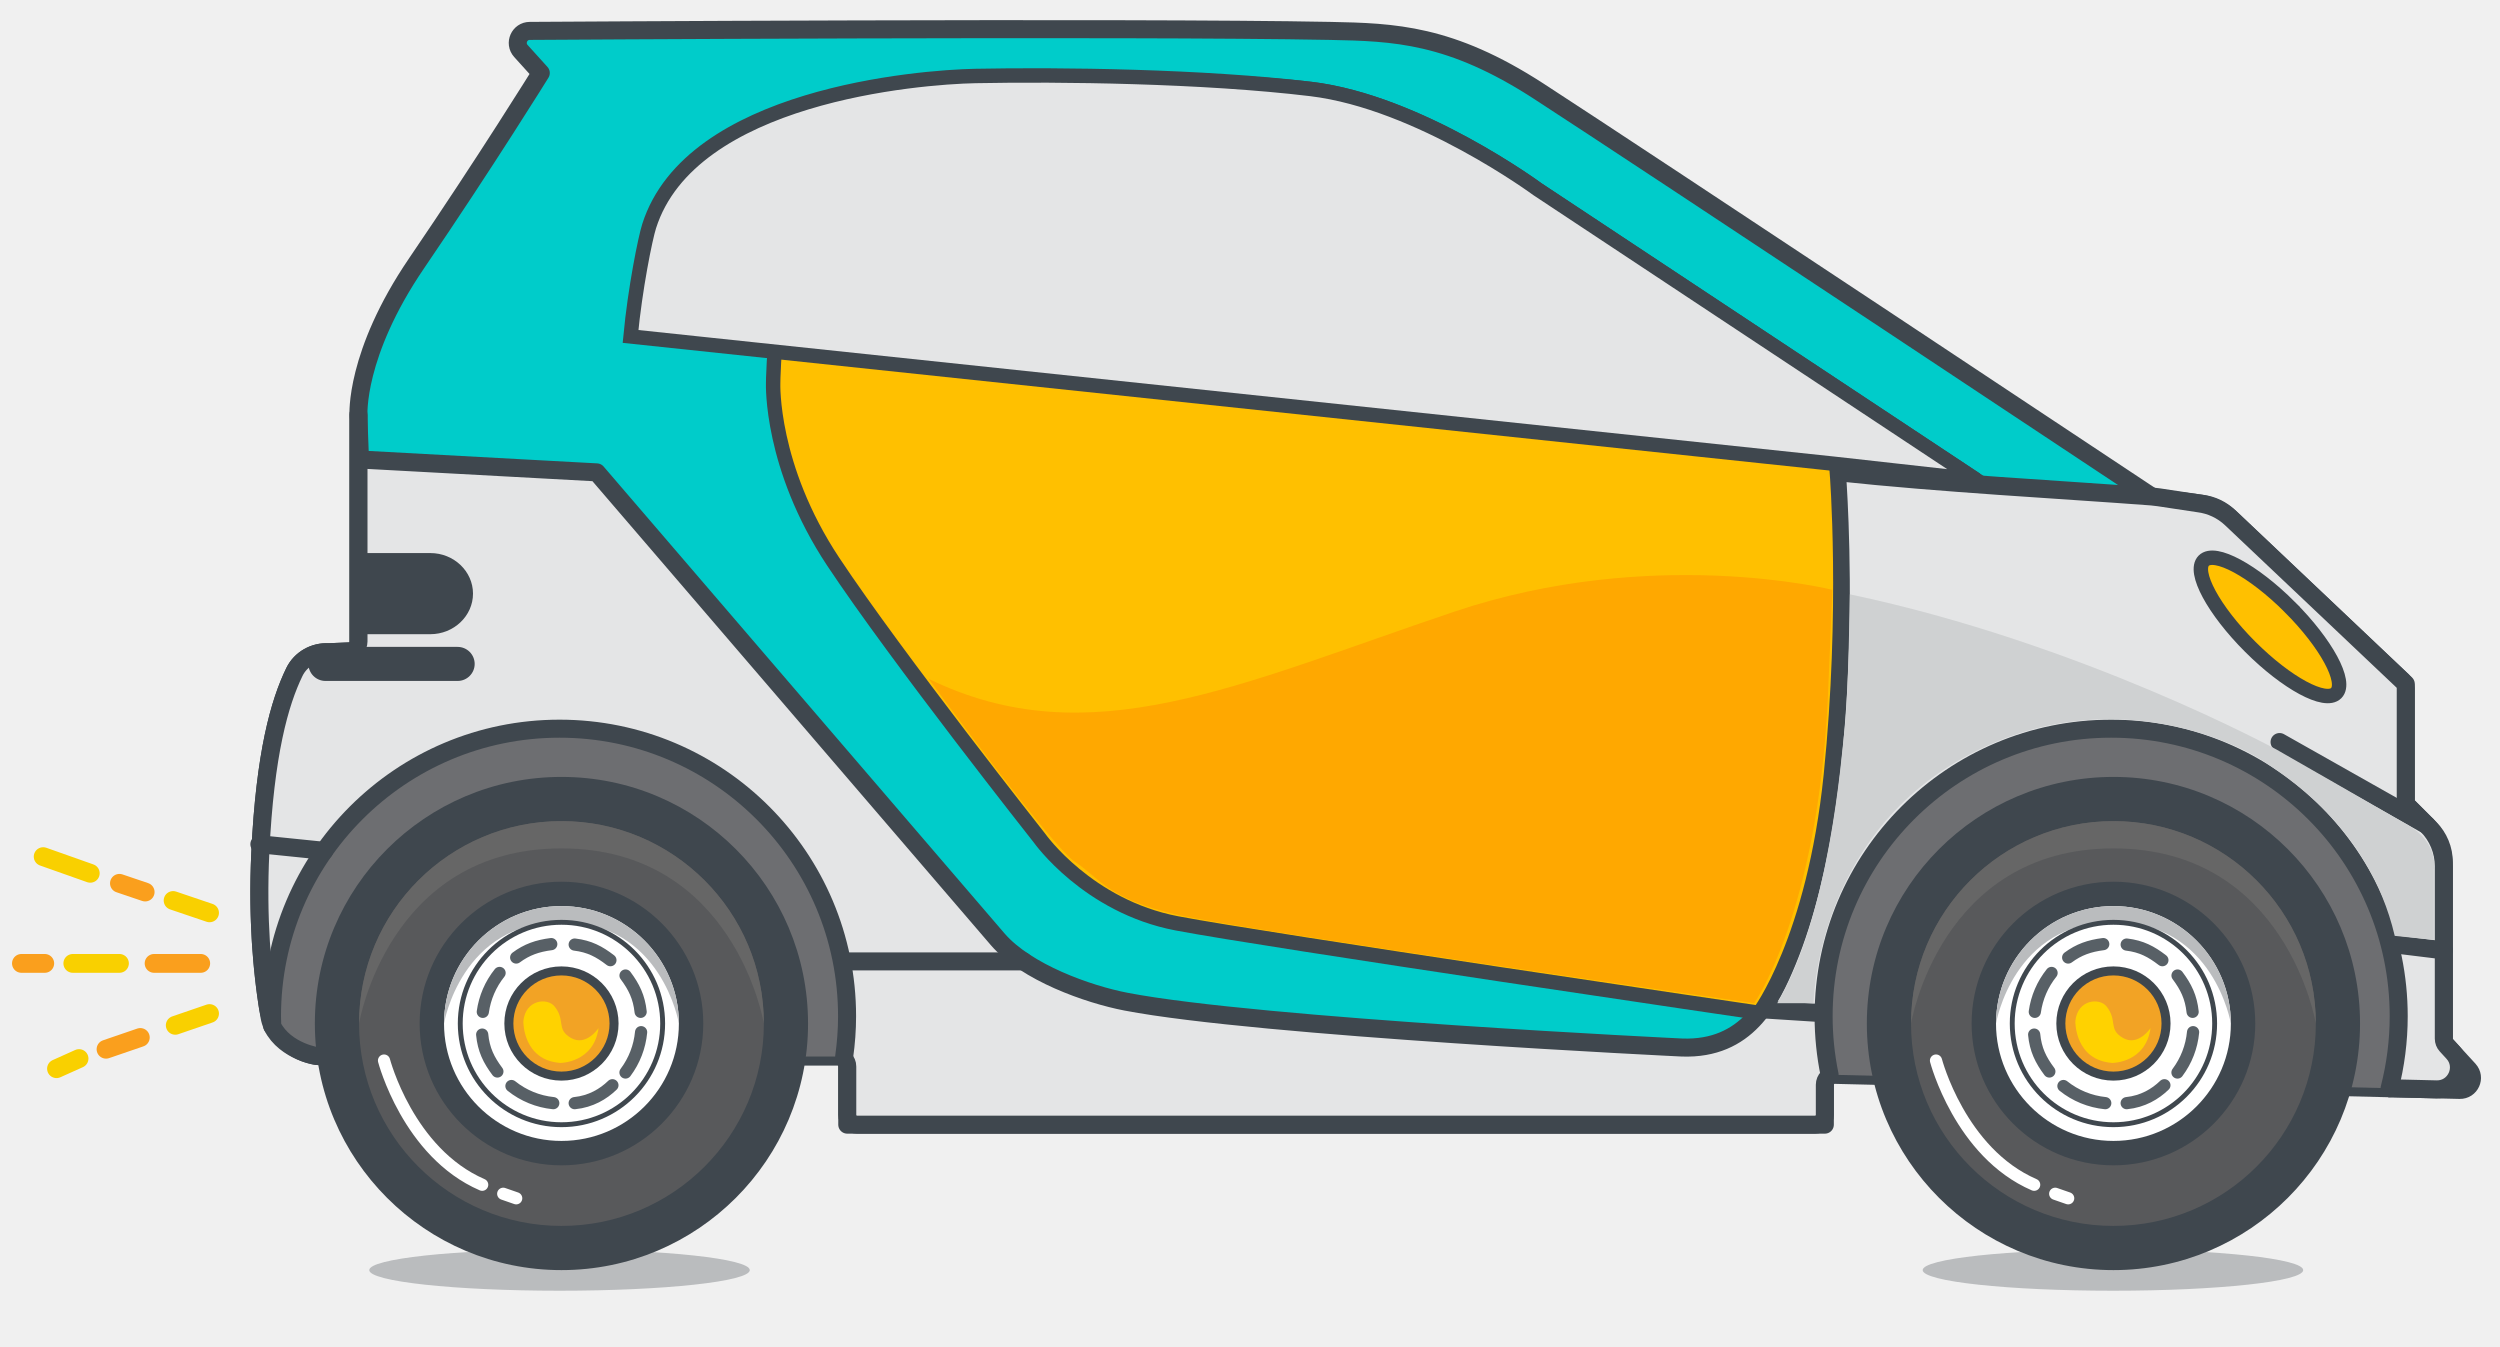
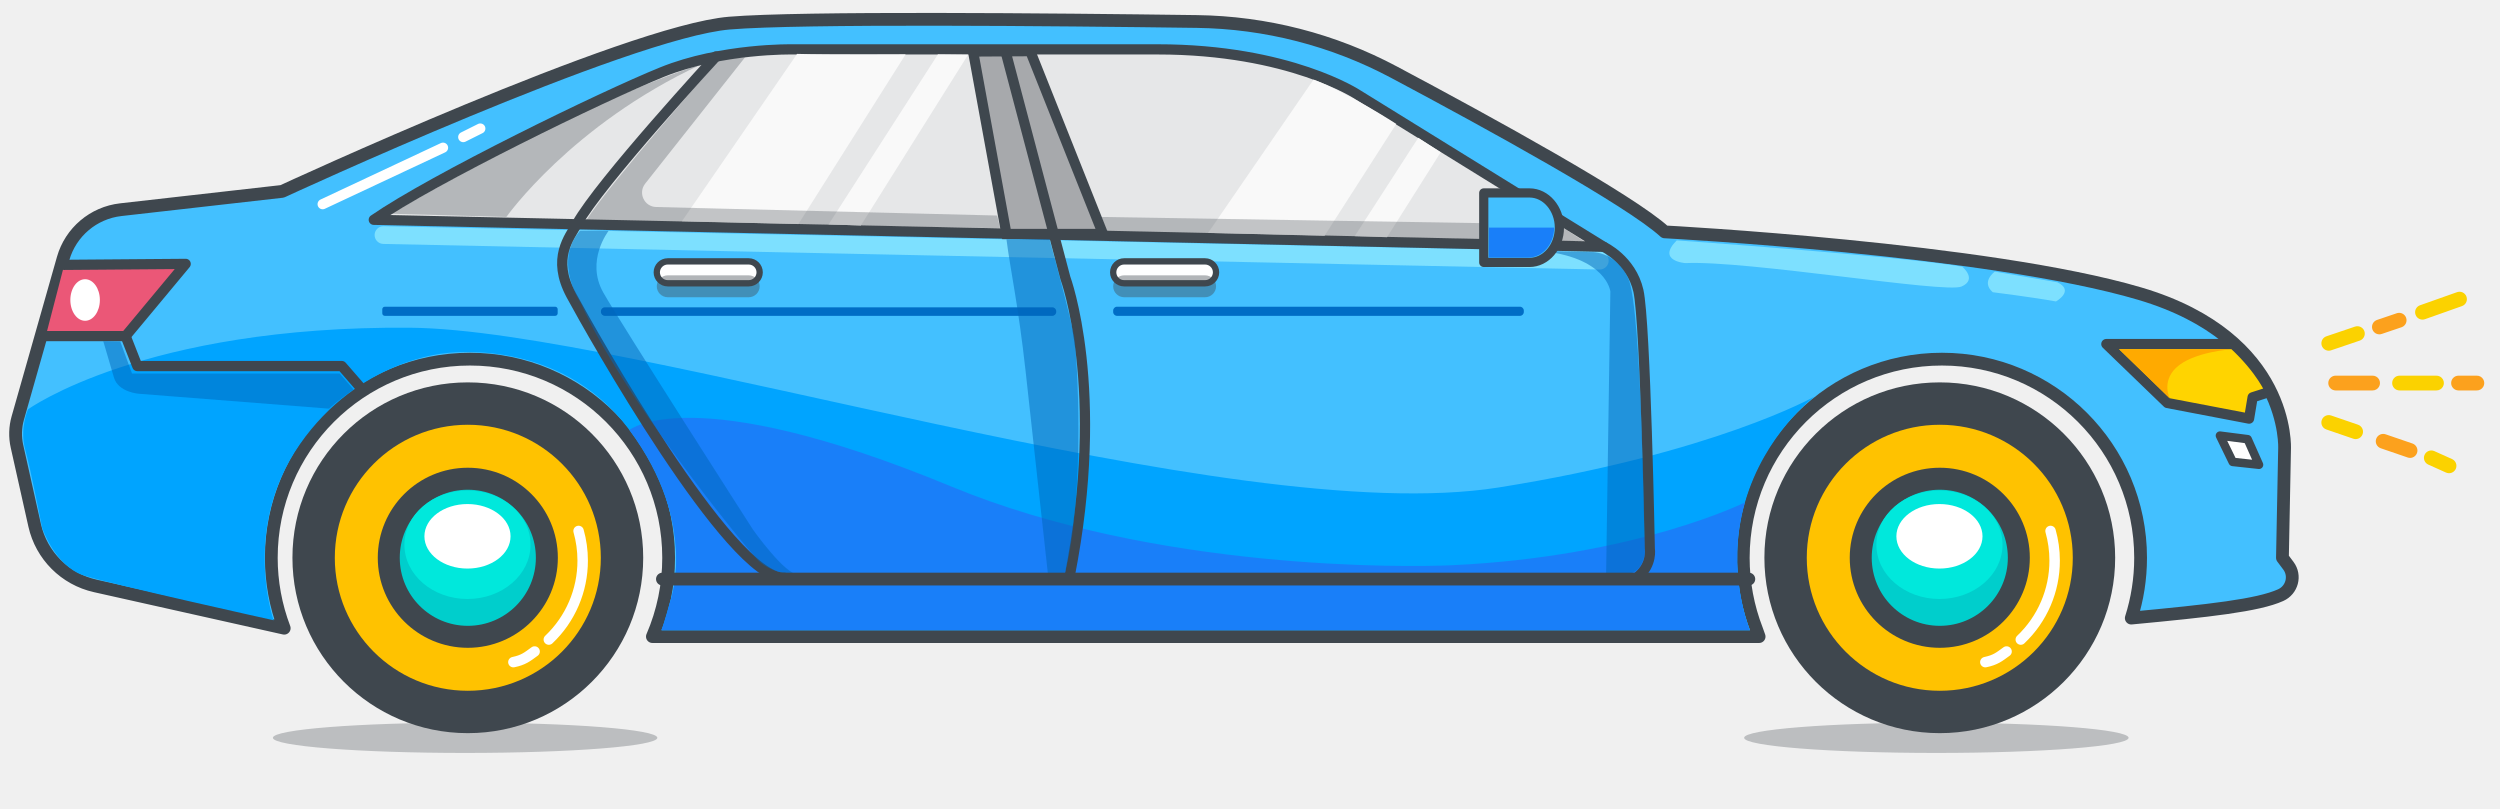
- <svg xmlns="http://www.w3.org/2000/svg" viewBox="-1 -1 208 112">
+ <svg xmlns="http://www.w3.org/2000/svg" viewBox="-1 -1 272 88">
  <g>
    <defs>
-       <path id="fa" d="M.7 11h183.591V.934H.7z" />
-       <path id="fc" d="M0 110h205.42V.676H0z" />
+       <path id="ga" d="M.244 12h244.752V.998H.244V12z" />
    </defs>
    <g fill="none" fill-rule="evenodd">
-       <path d="m16.434 74.948-3.032-1.027M6.51 71.658l-3.918-1.386" stroke="#F9D000" stroke-width="1.565" stroke-linecap="round" stroke-linejoin="round" />
-       <path d="m11.077 73.217-2.14-.725M15.7 79.154h-3.88M2.723 79.154H.783" stroke="#FA9F1D" stroke-width="1.565" stroke-linecap="round" stroke-linejoin="round" />
-       <path d="M8.938 79.154h-3.88M16.434 83.328l-2.853.978" stroke="#F9D000" stroke-width="1.565" stroke-linecap="round" stroke-linejoin="round" />
-       <path d="m10.674 85.318-2.853.978" stroke="#FA9F1D" stroke-width="1.565" stroke-linecap="round" stroke-linejoin="round" />
-       <path d="m5.576 87.073-1.875.842" stroke="#F9D000" stroke-width="1.565" stroke-linecap="round" stroke-linejoin="round" />
-       <g transform="translate(18 99)">
-         <mask id="fb" fill="#fff" />
-         <path d="M184.29 5.967c0 2.78-41.097 5.033-91.795 5.033C41.798 11 .7 8.747.7 5.967.7 3.187 41.798.934 92.495.934c50.698 0 91.796 2.253 91.796 5.033" fill="#E4E5E6" mask="url(#fb)" />
+       <g transform="translate(4 73.594)">
+         <mask id="gb" fill="#fff" />
+         <path d="M244.996 6.5c0 3.037-54.79 5.5-122.376 5.5C55.034 12 .244 9.537.244 6.5.244 3.46 55.034.997 122.62.997c67.586 0 122.376 2.463 122.376 5.501" fill="#E6E7E8" mask="url(#gb)" />
      </g>
-       <path d="M61.383 104.673c0 .947-7.087 1.716-15.83 1.716s-15.831-.77-15.831-1.716c0-.947 7.088-1.716 15.83-1.716 8.744 0 15.83.769 15.83 1.716M190.627 104.673c0 .947-7.087 1.716-15.83 1.716s-15.831-.77-15.831-1.716c0-.947 7.088-1.716 15.83-1.716 8.744 0 15.83.769 15.83 1.716" fill="#BABCBE" />
-       <path d="m204.405 88.006-2.08-2.268v-15.01a3.999 3.999 0 0 0-1.17-2.828l-1.995-1.995v-10l-14.714-13.932a4.003 4.003 0 0 0-2.254-1.064l-4.032-.504s-42.514-28.229-51.167-33.834c-7.333-4.75-12.002-4.894-17.333-5-16.642-.328-66.58 0-66.58 0-.867 0-1.323 1.028-.742 1.671l1.655 1.83s-4.581 7.39-10.333 15.833c-5.167 7.583-4.834 12.666-4.834 12.666v19.591l-2.485.104c-1.192-.067-2.325.57-2.847 1.644-1.23 2.53-2.442 6.757-2.834 14.995-.288 6.042.252 10.76.763 13.676.047.274.129.534.228.784-.01-.272-.021-.543-.021-.817 0-13.212 10.71-23.923 23.923-23.923 13.212 0 23.923 10.711 23.923 23.923 0 1.14-.085 2.26-.24 3.357h.257v5.666h81.333v-4.166l.396.01a23.997 23.997 0 0 1-.497-4.867c0-13.212 10.71-23.923 23.924-23.923 13.212 0 23.923 10.711 23.923 23.923 0 2.07-.264 4.077-.757 5.993l5.829.14c.88.022 1.357-1.025.76-1.675" fill="#00CCCA" />
-       <path d="m204.405 88.006-2.08-2.268v-15.01a3.999 3.999 0 0 0-1.17-2.828l-1.995-1.995v-10l-14.714-13.932a4.003 4.003 0 0 0-2.254-1.064l-4.032-.504s-42.514-28.229-51.167-33.834c-7.333-4.75-12.002-4.894-17.333-5-16.642-.328-66.58 0-66.58 0-.867 0-1.323 1.028-.742 1.671l1.655 1.83s-4.581 7.39-10.333 15.833c-5.167 7.583-4.834 12.666-4.834 12.666v19.591l-2.485.104c-1.192-.067-2.325.57-2.847 1.644-1.23 2.53-2.442 6.757-2.834 14.995-.288 6.042.252 10.76.763 13.676.047.274.129.534.228.784-.01-.272-.021-.543-.021-.817 0-13.212 10.71-23.923 23.923-23.923 13.212 0 23.923 10.711 23.923 23.923 0 1.14-.085 2.26-.24 3.357h.257v5.666h81.333v-4.166l.396.01a23.997 23.997 0 0 1-.497-4.867c0-13.212 10.71-23.923 23.924-23.923 13.212 0 23.923 10.711 23.923 23.923 0 2.07-.264 4.077-.757 5.993l5.829.14c.88.022 1.357-1.025.76-1.675h0Z" stroke="#3F474E" stroke-width="1.5" stroke-linecap="round" stroke-linejoin="round" />
-       <path d="M28.04 53.195a.82.82 0 0 0 .786-.819V33.572s-.063-.963.124 3.658l19.7 1.072s31.958 37.226 33.363 38.853c2.375 2.75 7.502 4.575 10.688 5.187 11.062 2.125 46.25 3.813 46.25 3.813 5.375.187 7.373-3.85 8.75-7.188 6.187-15 4.125-40.687 4.125-40.687 8.75.937 18.566 1.45 26.18 2.024.124.01.477.054.601.07l3.317.501a4.822 4.822 0 0 1 2.716 1.283l14.263 13.504c.164.155.256.37.256.596v9.307c0 .218.087.426.24.58l1.515 1.515a4.82 4.82 0 0 1 1.412 3.408V85.42c0 .205.077.403.215.554l.562.613c1.084 1.182.218 3.088-1.386 3.05l-50.05-1.21a.82.82 0 0 0-.84.82v2.506a.82.82 0 0 1-.82.82H70.312a.82.82 0 0 1-.82-.82v-4.027a.82.82 0 0 0-.82-.82H26.06a4.821 4.821 0 0 1-4.763-4.07c-.468-2.946-.902-7.379-.638-12.93.392-8.238 1.606-12.466 2.834-14.995.522-1.074 1.656-1.71 2.848-1.644l1.7-.07Z" fill="#E4E5E6" />
-       <path d="M28.04 53.195a.82.82 0 0 0 .786-.819V33.572s-.063-.963.124 3.658l19.7 1.072s31.958 37.226 33.363 38.853c2.375 2.75 7.502 4.575 10.688 5.187 11.062 2.125 46.25 3.813 46.25 3.813 5.375.187 7.373-3.85 8.75-7.188 6.187-15 4.125-40.687 4.125-40.687 8.75.937 18.566 1.45 26.18 2.024.124.01.477.054.601.07l3.317.501a4.822 4.822 0 0 1 2.716 1.283l14.263 13.504c.164.155.256.37.256.596v9.307c0 .218.087.426.24.58l1.515 1.515a4.82 4.82 0 0 1 1.412 3.408V85.42c0 .205.077.403.215.554l.562.613c1.084 1.182.218 3.088-1.386 3.05l-50.05-1.21a.82.82 0 0 0-.84.82v2.506a.82.82 0 0 1-.82.82H70.312a.82.82 0 0 1-.82-.82v-4.027a.82.82 0 0 0-.82-.82H26.06a4.821 4.821 0 0 1-4.763-4.07c-.468-2.946-.902-7.379-.638-12.93.392-8.238 1.606-12.466 2.834-14.995.522-1.074 1.656-1.71 2.848-1.644l1.7-.07h0Z" stroke="#3F474E" stroke-width="1.5" stroke-linecap="round" stroke-linejoin="round" />
-       <path d="M151.221 88.415a24.004 24.004 0 0 1-.496-4.866c0-13.213 10.71-23.923 23.924-23.923 13.212 0 23.923 10.71 23.923 23.923 0 2.069-.264 4.077-.757 5.992" fill="#6D6E71" />
-       <path d="M151.221 88.415a24.004 24.004 0 0 1-.496-4.866c0-13.213 10.71-23.923 23.924-23.923 13.212 0 23.923 10.71 23.923 23.923 0 2.069-.264 4.077-.757 5.992" stroke="#3F474E" stroke-width="1.5" stroke-linecap="round" stroke-linejoin="round" />
-       <path d="m163.41 38.905-36.5-24.167s-9.834-7.25-18.834-8.333c-9-1.083-26.734-.844-26.734-.844s-10.75-.167-14.1 6.761c-3.877 8.02-3.916 18.575-3.916 18.575s-.25 6.925 5 14.841c5.25 7.917 17.166 23 17.166 23s4 5.667 11.417 7.084c7.417 1.416 48.452 7.444 48.452 7.444s4.554-6.027 5.968-19.777c1.413-13.75.497-25.209.497-25.209l11.583.625Z" fill="#FFC000" />
-       <path d="m163.41 38.905-36.5-24.167s-9.834-7.25-18.834-8.333c-9-1.083-26.734-.844-26.734-.844s-10.75-.167-14.1 6.761c-3.877 8.02-3.916 18.575-3.916 18.575s-.25 6.925 5 14.841c5.25 7.917 17.166 23 17.166 23s4 5.667 11.417 7.084c7.417 1.416 48.452 7.444 48.452 7.444s4.554-6.027 5.968-19.777c1.413-13.75.497-25.209.497-25.209l11.583.625Z" stroke="#3F474E" stroke-width="1.2" />
-       <path d="M76.26 55.478s10.253 13.99 12.191 15.24c1.937 1.25 2.687 3.062 8.437 4.375 5.75 1.312 48.063 7.375 48.063 7.375s5.25-7.438 6.125-25.313l.38-9.083s-14.97-3.737-31.505 1.833c-18.025 6.073-30.359 12.073-43.692 5.573" fill="#FFA800" />
-       <path d="m163.41 38.905-36.5-24.167s-9.834-7.25-18.834-8.333c-9-1.083-20.934-1.222-27.917-1.083-4.768.094-23.694 1.625-27.15 12.49-.32 1.003-1.167 5.166-1.548 9.18L151.49 37.575l11.92 1.33Z" fill="#E4E5E6" />
-       <path d="m163.41 38.905-36.5-24.167s-9.834-7.25-18.834-8.333c-9-1.083-20.934-1.222-27.917-1.083-4.768.094-23.694 1.625-27.15 12.49-.32 1.003-1.167 5.166-1.548 9.18L151.49 37.575l11.92 1.33Z" stroke="#3F474E" stroke-width="1.2" />
-       <path d="m188.66 60.738 12.254 6.922" stroke="#3F474E" stroke-width="1.5" stroke-linecap="round" stroke-linejoin="round" />
-       <path d="M189.513 49.508c3.043 3.043 4.771 6.248 3.86 7.159-.912.912-4.117-.816-7.16-3.86-3.043-3.042-4.77-6.247-3.859-7.16.911-.91 4.116.818 7.16 3.86" fill="#FFC000" />
-       <path d="M189.513 49.508c3.043 3.043 4.771 6.248 3.86 7.159-.912.912-4.117-.816-7.16-3.86-3.043-3.042-4.77-6.247-3.859-7.16.911-.91 4.116.818 7.16 3.86Z" stroke="#3F474E" stroke-width="1.2" />
-       <path d="M25.373 86.855c.268.074-2.64-.3-3.722-2.49-.01-.271-.021-.543-.021-.816 0-13.213 10.71-23.923 23.923-23.923 13.212 0 23.923 10.71 23.923 23.923 0 1.139-.085 2.259-.24 3.356" fill="#6D6E71" />
-       <path d="M25.373 86.855c.268.074-2.64-.3-3.722-2.49-.01-.271-.021-.543-.021-.816 0-13.213 10.71-23.923 23.923-23.923 13.212 0 23.923 10.71 23.923 23.923 0 1.139-.085 2.259-.24 3.356" stroke="#3F474E" stroke-width="1.5" stroke-linecap="round" stroke-linejoin="round" />
-       <path d="M37.076 55.655h-11a1.421 1.421 0 0 1-1.417-1.417 1.42 1.42 0 0 1 1.417-1.416h11a1.42 1.42 0 0 1 1.417 1.416c0 .78-.638 1.417-1.417 1.417" fill="#3F474E" />
-       <path d="M69.541 78.988h14.622M145.826 82.988l4.333.277M20.58 69.238l5.403.552M198.243 77.572l4.083.5" stroke="#3F474E" stroke-width="1.5" stroke-linecap="round" stroke-linejoin="round" />
-       <path d="M195.355 84.156c0 11.331-9.186 20.517-20.517 20.517-11.332 0-20.517-9.186-20.517-20.517 0-11.33 9.185-20.517 20.517-20.517 11.33 0 20.517 9.186 20.517 20.517" fill="#3F474E" />
-       <path d="M191.678 84.156c0 9.3-7.54 16.84-16.84 16.84s-16.84-7.54-16.84-16.84 7.54-16.84 16.84-16.84 16.84 7.54 16.84 16.84" fill="#58595B" />
-       <path d="M191.678 84.156s-2.431-14.57-16.84-14.57c-14.417 0-16.84 14.57-16.84 14.57 0-9.3 7.54-16.84 16.84-16.84s16.84 7.54 16.84 16.84" fill="#666" />
-       <path d="M185.622 84.156c0 5.956-4.828 10.784-10.784 10.784s-10.785-4.828-10.785-10.784 4.83-10.784 10.785-10.784c5.956 0 10.784 4.828 10.784 10.784" fill="#FFF" />
-       <path d="M174.838 74.387c-5.387 0-9.77 4.382-9.77 9.77 0 5.386 4.383 9.768 9.77 9.768s9.77-4.382 9.77-9.768c0-5.388-4.383-9.77-9.77-9.77m0 21.57c-6.507 0-11.8-5.295-11.8-11.8 0-6.507 5.293-11.8 11.8-11.8 6.507 0 11.8 5.293 11.8 11.8 0 6.505-5.293 11.8-11.8 11.8" fill="#3F474E" />
-       <path d="M184.607 84.157s-1.41-8.453-9.77-8.453c-8.363 0-9.768 8.453-9.768 8.453 0-5.396 4.374-9.77 9.769-9.77 5.395 0 9.77 4.374 9.77 9.77" fill="#BABCBE" />
-       <path d="M183.258 84.156a8.42 8.42 0 1 1-16.84 0 8.42 8.42 0 0 1 16.84 0" fill="#FFF" />
-       <path d="M183.258 84.156a8.42 8.42 0 1 1-16.84 0 8.42 8.42 0 0 1 16.84 0Z" stroke="#3F474E" stroke-width=".406" />
-       <path d="M171.072 78.665c.892-.661 1.762-.968 2.918-1.115" fill="#FFF" />
-       <path d="M171.072 78.665c.892-.661 1.762-.968 2.918-1.115" stroke="#586066" stroke-width="1.015" stroke-linecap="round" stroke-linejoin="round" />
-       <path d="M168.296 83.185a6.631 6.631 0 0 1 1.394-3.236" fill="#FFF" />
-       <path d="M168.296 83.185a6.631 6.631 0 0 1 1.394-3.236" stroke="#586066" stroke-width="1.015" stroke-linecap="round" stroke-linejoin="round" />
-       <path d="M169.506 88.148c-.714-.951-1.144-1.82-1.263-3.07" fill="#FFF" />
-       <path d="M169.506 88.148c-.714-.951-1.144-1.82-1.263-3.07" stroke="#586066" stroke-width="1.015" stroke-linecap="round" stroke-linejoin="round" />
-       <path d="M174.157 90.782a6.63 6.63 0 0 1-3.48-1.425" fill="#FFF" />
-       <path d="M174.157 90.782a6.63 6.63 0 0 1-3.48-1.425" stroke="#586066" stroke-width="1.015" stroke-linecap="round" stroke-linejoin="round" />
-       <path d="M179.078 89.292c-.76.736-1.795 1.352-3.139 1.49" fill="#FFF" />
-       <path d="M179.078 89.292c-.76.736-1.795 1.352-3.139 1.49" stroke="#586066" stroke-width="1.015" stroke-linecap="round" stroke-linejoin="round" />
-       <path d="M181.464 84.877a6.635 6.635 0 0 1-1.298 3.356" fill="#FFF" />
-       <path d="M181.464 84.877a6.635 6.635 0 0 1-1.298 3.356" stroke="#586066" stroke-width="1.015" stroke-linecap="round" stroke-linejoin="round" />
-       <path d="M180.17 80.164c.7.935 1.127 1.797 1.256 3.02" fill="#FFF" />
-       <path d="M180.17 80.164c.7.935 1.127 1.797 1.256 3.02" stroke="#586066" stroke-width="1.015" stroke-linecap="round" stroke-linejoin="round" />
-       <path d="M175.94 77.588c1.221.147 2.045.582 2.971 1.299" fill="#FFF" />
-       <path d="M175.94 77.588c1.221.147 2.045.582 2.971 1.299" stroke="#586066" stroke-width="1.015" stroke-linecap="round" stroke-linejoin="round" />
-       <path d="M179.214 84.156a4.376 4.376 0 1 1-8.752 0 4.376 4.376 0 0 1 8.752 0" fill="#F2A325" />
-       <path d="M179.214 84.156a4.376 4.376 0 1 1-8.752 0 4.376 4.376 0 0 1 8.752 0h0Z" stroke="#3F474E" stroke-width=".751" stroke-linecap="round" stroke-linejoin="round" />
-       <path d="M171.67 83.954c-.011.106-.018 3.252 3.074 3.483 0 0 2.772 0 3.18-2.897 0 0-1.03 1.546-2.291.818-1.262-.73-.427-1.457-1.374-2.63-.585-.725-2.404-.588-2.59 1.226" fill="#FFD200" />
-       <path d="M160.076 87.238s1.999 7.667 8.166 10.333M169.993 98.322l1.079.375" stroke="#FFF" stroke-width="1.015" stroke-linecap="round" stroke-linejoin="round" />
-       <path d="M66.23 84.156c0 11.331-9.187 20.517-20.518 20.517-11.33 0-20.516-9.186-20.516-20.517 0-11.33 9.186-20.517 20.516-20.517 11.331 0 20.517 9.186 20.517 20.517" fill="#3F474E" />
-       <path d="M62.553 84.156c0 9.3-7.54 16.84-16.84 16.84s-16.84-7.54-16.84-16.84 7.54-16.84 16.84-16.84 16.84 7.54 16.84 16.84" fill="#58595B" />
-       <path d="M62.553 84.156s-2.431-14.57-16.84-14.57c-14.417 0-16.84 14.57-16.84 14.57 0-9.3 7.54-16.84 16.84-16.84s16.84 7.54 16.84 16.84" fill="#666" />
-       <path d="M56.497 84.156c0 5.956-4.828 10.784-10.784 10.784s-10.785-4.828-10.785-10.784 4.83-10.784 10.785-10.784c5.956 0 10.784 4.828 10.784 10.784" fill="#FFF" />
-       <path d="M45.713 74.387c-5.387 0-9.77 4.382-9.77 9.77 0 5.386 4.383 9.768 9.77 9.768s9.77-4.382 9.77-9.768c0-5.388-4.383-9.77-9.77-9.77m0 21.57c-6.507 0-11.8-5.295-11.8-11.8 0-6.507 5.293-11.8 11.8-11.8 6.507 0 11.8 5.293 11.8 11.8 0 6.505-5.293 11.8-11.8 11.8" fill="#3F474E" />
-       <path d="M55.483 84.157s-1.411-8.453-9.77-8.453c-8.364 0-9.77 8.453-9.77 8.453 0-5.396 4.375-9.77 9.77-9.77s9.77 4.374 9.77 9.77" fill="#BABCBE" />
-       <path d="M54.133 84.156a8.42 8.42 0 1 1-16.84 0 8.42 8.42 0 0 1 16.84 0" fill="#FFF" />
-       <path d="M54.133 84.156a8.42 8.42 0 1 1-16.84 0 8.42 8.42 0 0 1 16.84 0Z" stroke="#3F474E" stroke-width=".406" />
-       <path d="M41.947 78.665c.892-.661 1.762-.968 2.918-1.115" fill="#FFF" />
-       <path d="M41.947 78.665c.892-.661 1.762-.968 2.918-1.115" stroke="#586066" stroke-width="1.015" stroke-linecap="round" stroke-linejoin="round" />
-       <path d="M39.17 83.185a6.631 6.631 0 0 1 1.395-3.236" fill="#FFF" />
-       <path d="M39.17 83.185a6.631 6.631 0 0 1 1.395-3.236" stroke="#586066" stroke-width="1.015" stroke-linecap="round" stroke-linejoin="round" />
-       <path d="M40.382 88.148c-.715-.951-1.145-1.82-1.264-3.07" fill="#FFF" />
-       <path d="M40.382 88.148c-.715-.951-1.145-1.82-1.264-3.07" stroke="#586066" stroke-width="1.015" stroke-linecap="round" stroke-linejoin="round" />
-       <path d="M45.032 90.782a6.63 6.63 0 0 1-3.48-1.425" fill="#FFF" />
-       <path d="M45.032 90.782a6.63 6.63 0 0 1-3.48-1.425" stroke="#586066" stroke-width="1.015" stroke-linecap="round" stroke-linejoin="round" />
-       <path d="M49.953 89.292c-.76.736-1.795 1.352-3.139 1.49" fill="#FFF" />
-       <path d="M49.953 89.292c-.76.736-1.795 1.352-3.139 1.49" stroke="#586066" stroke-width="1.015" stroke-linecap="round" stroke-linejoin="round" />
-       <path d="M52.34 84.877a6.635 6.635 0 0 1-1.299 3.356" fill="#FFF" />
-       <path d="M52.34 84.877a6.635 6.635 0 0 1-1.299 3.356" stroke="#586066" stroke-width="1.015" stroke-linecap="round" stroke-linejoin="round" />
-       <path d="M51.044 80.164c.701.935 1.128 1.797 1.257 3.02" fill="#FFF" />
-       <path d="M51.044 80.164c.701.935 1.128 1.797 1.257 3.02" stroke="#586066" stroke-width="1.015" stroke-linecap="round" stroke-linejoin="round" />
-       <path d="M46.814 77.588c1.222.147 2.046.582 2.972 1.299" fill="#FFF" />
-       <path d="M46.814 77.588c1.222.147 2.046.582 2.972 1.299" stroke="#586066" stroke-width="1.015" stroke-linecap="round" stroke-linejoin="round" />
-       <path d="M50.089 84.156a4.376 4.376 0 1 1-8.752 0 4.376 4.376 0 0 1 8.752 0" fill="#F2A325" />
-       <path d="M50.089 84.156a4.376 4.376 0 1 1-8.752 0 4.376 4.376 0 0 1 8.752 0h0Z" stroke="#3F474E" stroke-width=".751" stroke-linecap="round" stroke-linejoin="round" />
-       <path d="M42.545 83.954c-.011.106-.018 3.252 3.074 3.483 0 0 2.772 0 3.18-2.897 0 0-1.03 1.546-2.291.818-1.262-.73-.427-1.457-1.374-2.63-.585-.725-2.404-.588-2.59 1.226" fill="#FFD200" />
-       <path d="M30.951 87.238s1.999 7.667 8.166 10.333M40.868 98.322l1.079.375" stroke="#FFF" stroke-width="1.015" stroke-linecap="round" stroke-linejoin="round" />
-       <path d="M152.91 48.447s-.126 8.458-.418 11c-.29 2.542-1.25 15.667-5.625 23.02h3.021s.146-13.645 12.563-20.478c12.416-6.834 23.583-.584 24.916.375 1.334.958 8.71 5.25 10.875 14.5l3.25.333v-5.833s.46-2.2-2.125-3.704c-2.583-1.505-10.958-6.296-10.958-6.296s-16.292-8.875-35.5-12.917" fill="#CFD1D2" />
-       <path d="M34.806 45.015h-5.418v6.75h5.418c1.952 0 3.548-1.519 3.548-3.375s-1.596-3.375-3.548-3.375" fill="#3F474E" />
-       <mask id="fd" fill="#fff" />
-       <path fill="#CFD1D2" mask="url(#fd)" d="M70.242 91.822h79.917v-3.673H70.242zM48.482 39.302l33.333 38.833-6.806-.074-33.5-39.25z" />
-       <path d="M156.605 31.64h-4.441v6.75h4.44c1.6 0 2.91-1.519 2.91-3.375s-1.31-3.375-2.91-3.375" fill="#FFC000" mask="url(#fd)" />
-       <path d="M156.605 31.64h-4.441v6.75h4.44c1.6 0 2.91-1.519 2.91-3.375s-1.31-3.375-2.91-3.375Z" stroke="#3F474E" stroke-width="1.2" mask="url(#fd)" />
-       <path d="M33.98 43.12h-5.154v6.75h5.153a3.385 3.385 0 0 0 3.375-3.376 3.385 3.385 0 0 0-3.375-3.375" fill="#E36D6A" mask="url(#fd)" />
-       <path d="M33.98 43.12h-5.154v6.75h5.153a3.385 3.385 0 0 0 3.375-3.376 3.385 3.385 0 0 0-3.375-3.375h0Z" stroke="#3F474E" stroke-width=".947" stroke-linecap="round" stroke-linejoin="round" mask="url(#fd)" />
-       <path d="M36.294 46.494c0 .79-.454 1.43-1.015 1.43-.561 0-1.015-.64-1.015-1.43 0-.789.454-1.429 1.015-1.429.56 0 1.015.64 1.015 1.43" fill="#FFF" mask="url(#fd)" />
-       <path d="M35.664 26.317c.206-.367 9.704-15.02 9.704-15.02M46.561 9.53l.734-1.224" stroke="#FFF" stroke-width="1.2" stroke-linecap="round" stroke-linejoin="round" mask="url(#fd)" />
-       <g mask="url(#fd)">
-         <path d="m86.084 5.371 2.176 35.773" fill="#E4E5E6" />
-         <path d="m86.084 5.371 2.176 35.773" stroke="#3F474E" stroke-width="1.2" stroke-linecap="round" stroke-linejoin="round" />
-       </g>
-       <path d="M52.176 26.394s.328-6.756 2.5-10.667c2.5-4.5 10.75-7.5 12.833-7.75l-4.25 19.5" fill="#CFD1D2" mask="url(#fd)" />
-       <path d="M151.379 39.637a.89.89 0 0 1-.193-.002l-86.212-9.459a.957.957 0 0 1-.845-1.056.952.952 0 0 1 1.05-.849l86.212 9.459a.959.959 0 0 1-.012 1.907" fill="#3F474E" opacity=".25" mask="url(#fd)" />
-       <g mask="url(#fd)">
-         <path d="M159.513 35.015c0 1.856-1.309 3.375-2.909 3.375h-4.44v-3.375" fill="#FFA800" />
-         <path d="M159.513 35.015c0 1.856-1.309 3.375-2.909 3.375h-4.44v-3.375" stroke="#3F474E" stroke-width="1.2" />
-       </g>
-       <path fill="#3F474E" opacity=".25" mask="url(#fd)" d="M151.498 36.905 52.176 26.394l.25-2.083 99.072 11.01z" />
-       <path d="M108.66 7.155 93.945 28.853l14 1.625 12.88-18.886s-8.084-4.312-12.167-4.437M123.201 13.03l-11.629 17.76 4 .5 10.567-16.385z" fill="#F8F8F8" mask="url(#fd)" />
-       <path d="M82.51 63.728s4.003 5.74 5.941 6.99c1.937 1.25 2.687 3.062 8.437 4.375 5.75 1.312 48.063 7.375 48.063 7.375s5.25-7.438 6.125-25.313c0 0-17.71 13.029-35.442 7.198-18.625-6.125-32.75-1.625-33.125-.625" fill="#FC9500" mask="url(#fd)" />
-       <path d="m104.121 40.114-9.452-.98a1.29 1.29 0 0 1-1.147-1.411 1.29 1.29 0 0 1 1.412-1.147l9.452.98a1.289 1.289 0 0 1 1.146 1.412 1.289 1.289 0 0 1-1.41 1.146" fill="#FFF" mask="url(#fd)" />
-       <path d="m104.121 40.114-9.452-.98a1.29 1.29 0 0 1-1.147-1.411 1.29 1.29 0 0 1 1.412-1.147l9.452.98a1.289 1.289 0 0 1 1.146 1.412 1.289 1.289 0 0 1-1.41 1.146h0Z" stroke="#3F474E" stroke-width=".739" stroke-linecap="round" stroke-linejoin="round" mask="url(#fd)" />
-       <path d="m103.918 42.075-9.452-.98a1.29 1.29 0 0 1-1.147-1.411 1.29 1.29 0 0 1 1.412-1.148l9.452.98a1.289 1.289 0 0 1 1.146 1.413 1.289 1.289 0 0 1-1.411 1.145" fill="#3F474E" opacity=".25" mask="url(#fd)" />
-       <path d="m134.657 77.723 9.772 1.806M132.338 77.301l.772.143" stroke="#FFF" stroke-width="1.2" stroke-linecap="round" stroke-linejoin="round" mask="url(#fd)" />
-       <path fill="#3F474E" opacity=".25" mask="url(#fd)" d="m86.843 5.894 1.417 24.333 6.75.75-1.417-24.833z" />
+       <path d="M70.52 79.272c0 .91-9.364 1.648-20.916 1.648-11.551 0-20.915-.738-20.915-1.648 0-.91 9.364-1.648 20.915-1.648 11.552 0 20.916.738 20.916 1.648M230.592 79.272c0 .91-9.364 1.648-20.916 1.648-11.551 0-20.915-.738-20.915-1.648 0-.91 9.364-1.648 20.915-1.648 11.552 0 20.916.738 20.916 1.648" fill="#BCBEC0" />
+       <path d="m247.976 60.55-.647-.864.232-11.82s.695-12.052-15.76-16.919c-16.456-4.867-51.684-6.72-51.684-6.72-3.721-3.424-19.005-11.817-29.468-17.385a46.914 46.914 0 0 0-21.41-5.503c-15.681-.214-43.068-.476-50.867.174-11.124.927-48.67 18.31-48.67 18.31l-17.564 1.991a7.386 7.386 0 0 0-6.271 5.318L.934 44.483a6.263 6.263 0 0 0-.087 3.08l1.922 8.587a8.711 8.711 0 0 0 6.597 6.597l20.556 4.602a21.552 21.552 0 0 1-1.405-7.659c0-11.938 9.677-21.615 21.615-21.615 11.938 0 21.616 9.677 21.616 21.615a21.53 21.53 0 0 1-1.768 8.571h120.412l-.254-.714a21.572 21.572 0 0 1-1.472-7.857c0-11.938 9.678-21.615 21.616-21.615 11.938 0 21.615 9.677 21.615 21.615 0 2.287-.356 4.49-1.014 6.558 8.508-.802 13.782-1.384 16.253-2.496 1.243-.559 1.658-2.113.84-3.203" fill="#43C0FF" />
+       <path d="m247.976 60.55-.647-.864.232-11.82s.695-12.052-15.76-16.919c-16.456-4.867-51.684-6.72-51.684-6.72-3.721-3.424-19.005-11.817-29.468-17.385a46.914 46.914 0 0 0-21.41-5.503c-15.681-.214-43.068-.476-50.867.174-11.124.927-48.67 18.31-48.67 18.31l-17.564 1.991a7.386 7.386 0 0 0-6.271 5.318L.934 44.483a6.263 6.263 0 0 0-.087 3.08l1.922 8.587a8.711 8.711 0 0 0 6.597 6.597l20.556 4.602a21.552 21.552 0 0 1-1.405-7.659c0-11.938 9.677-21.615 21.615-21.615 11.938 0 21.616 9.677 21.616 21.615a21.53 21.53 0 0 1-1.768 8.571h120.412l-.254-.714a21.572 21.572 0 0 1-1.472-7.857c0-11.938 9.678-21.615 21.616-21.615 11.938 0 21.615 9.677 21.615 21.615 0 2.287-.356 4.49-1.014 6.558 8.508-.802 13.782-1.384 16.253-2.496 1.243-.559 1.658-2.113.84-3.203h0Z" stroke="#3F474E" stroke-width="1.391" stroke-linecap="round" stroke-linejoin="round" />
+       <path fill="#EB5777" d="m5.989 27.817 13.213-.106-6.537 7.858h-8.69" />
+       <path stroke="#3F474E" stroke-width="1.112" stroke-linecap="round" stroke-linejoin="round" d="m5.989 27.817 13.213-.106-6.537 7.858h-8.69" />
+       <path d="M30.817 59.685c0 10.54 8.542 19.082 19.081 19.082 10.54 0 19.083-8.543 19.083-19.082 0-10.539-8.543-19.082-19.082-19.082-10.54 0-19.082 8.543-19.082 19.082" fill="#3F474E" />
+       <path d="M35.427 59.685c0 7.992 6.48 14.471 14.471 14.471 7.993 0 14.472-6.479 14.472-14.47 0-7.993-6.479-14.472-14.472-14.472-7.992 0-14.47 6.48-14.47 14.471" fill="#FFC200" />
+       <path d="M41.298 59.685a8.6 8.6 0 0 0 8.6 8.6 8.6 8.6 0 1 0-8.6-8.6" fill="#00CECC" />
+       <path d="M41.298 59.685a8.6 8.6 0 0 0 8.6 8.6 8.6 8.6 0 1 0-8.6-8.6Z" stroke="#3F474E" stroke-width="2.392" />
+       <path d="M43 58.265c0 3.26 3.072 5.904 6.862 5.904s6.861-2.643 6.861-5.904-3.072-5.904-6.86-5.904c-3.79 0-6.863 2.643-6.863 5.904" fill="#00E8DC" />
+       <path d="M45.176 57.35c0 1.939 2.098 3.51 4.686 3.51s4.686-1.571 4.686-3.51c0-1.94-2.098-3.51-4.686-3.51s-4.686 1.57-4.686 3.51" fill="#FFF" />
+       <path d="M58.711 68.585a11.819 11.819 0 0 0 3.684-8.587c0-1.12-.155-2.203-.446-3.23M54.856 71.04c1.093-.23 1.485-.55 2.31-1.156" stroke="#FFF" stroke-width="1.138" stroke-linecap="round" stroke-linejoin="round" />
+       <path d="M190.966 59.685c0 10.54 8.543 19.082 19.082 19.082 10.539 0 19.082-8.543 19.082-19.082 0-10.539-8.543-19.082-19.082-19.082-10.539 0-19.082 8.543-19.082 19.082" fill="#3F474E" />
+       <path d="M195.577 59.685c0 7.992 6.479 14.471 14.47 14.471 7.994 0 14.473-6.479 14.473-14.47 0-7.993-6.48-14.472-14.472-14.472-7.992 0-14.471 6.48-14.471 14.471" fill="#FFC200" />
+       <path d="M201.448 59.685a8.6 8.6 0 0 0 8.6 8.6 8.6 8.6 0 1 0-8.6-8.6" fill="#00CECC" />
+       <path d="M201.448 59.685a8.6 8.6 0 0 0 8.6 8.6 8.6 8.6 0 1 0-8.6-8.6Z" stroke="#3F474E" stroke-width="2.392" />
+       <path d="M203.15 58.265c0 3.26 3.072 5.904 6.862 5.904 3.789 0 6.86-2.643 6.86-5.904s-3.071-5.904-6.86-5.904c-3.79 0-6.862 2.643-6.862 5.904" fill="#00E8DC" />
+       <path d="M205.326 57.35c0 1.939 2.097 3.51 4.686 3.51 2.588 0 4.685-1.571 4.685-3.51 0-1.94-2.097-3.51-4.685-3.51-2.589 0-4.686 1.57-4.686 3.51" fill="#FFF" />
+       <path d="M218.86 68.585a11.819 11.819 0 0 0 3.685-8.587c0-1.12-.155-2.203-.446-3.23M215.005 71.04c1.093-.23 1.485-.55 2.31-1.156" stroke="#FFF" stroke-width="1.138" stroke-linecap="round" stroke-linejoin="round" />
+       <path d="M2.044 43.54s-.927 2.086-.309 4.326c.618 2.241 1.854 8.576 1.854 8.576s1.391 4.171 4.558 5.176c3.168 1.004 20.627 4.867 20.627 4.867s-3.554-9.966 2.86-19.16c6.411-9.193 15.76-9.888 15.76-9.888s12.437-1.932 20.085 8.343c7.648 10.275 4.403 18.773 4.403 18.773s-.618 2.318-.927 3.013h118.432s-2.704-6.412-.54-13.906c2.163-7.493 7.57-11.51 7.57-11.51s-10.94 6.168-34.378 9.888C132.837 56.673 67.711 34.85 43.607 34.656c-28.97-.232-41.563 8.884-41.563 8.884" fill="#00A4FF" />
+       <path d="M67.48 45.78c7.647 10.276 4.403 18.774 4.403 18.774s-.619 2.318-.928 3.013h118.432s-2.704-6.412-.54-13.906c0 0-11.859 5.91-31.907 6.837-4.78.22-32.193.644-54.465-8.575C74.2 40.219 67.48 45.78 67.48 45.78" fill="#197FF9" />
+       <path d="M9.866 31.64c0 1.25-.72 2.262-1.607 2.262S6.653 32.89 6.653 31.64s.719-2.262 1.606-2.262c.888 0 1.607 1.013 1.607 2.262" fill="#FFF" />
+       <path d="M173.036 28.322 40.703 25.54a.97.97 0 0 1-.946-.986.97.97 0 0 1 .986-.945l132.334 2.783a.969.969 0 0 1 .946.986.969.969 0 0 1-.987.945" fill="#7DE0FF" />
+       <path stroke="#3F474E" stroke-width="1.112" stroke-linecap="round" stroke-linejoin="round" d="m12.665 35.57 1.276 3.257h22.25l2.317 2.666" />
+       <path d="M241.998 36.433H228.17l6.644 6.412 8.885 1.7.386-2.318 1.931-.618s-.927-2.318-4.017-5.176" fill="#FFD400" />
+       <path d="M241.998 36.433H228.17l6.644 6.412 8.885 1.7.386-2.318 1.931-.618s-.927-2.318-4.017-5.176h0Z" stroke="#3F474E" stroke-width="1.112" stroke-linecap="round" stroke-linejoin="round" />
+       <path fill="#FFF" d="m240.53 46.398 3.013.386 1.236 2.781-2.858-.309z" />
+       <path stroke="#3F474E" stroke-width=".927" stroke-linecap="round" stroke-linejoin="round" d="m240.53 46.398 3.013.386 1.236 2.781-2.858-.309z" />
+       <path d="m39.667 22.913 133.806 2.936-26.73-16.533s-7.416-4.944-21.786-4.944h-39.71s-7.725-.155-14.213 2.472c-6.49 2.627-24.878 11.588-31.367 16.07" fill="#E6E7E8" />
+       <path d="m39.667 22.913 133.806 2.936-26.73-16.533s-7.416-4.944-21.786-4.944h-39.71s-7.725-.155-14.213 2.472c-6.49 2.627-24.878 11.588-31.367 16.07h0Z" stroke="#3F474E" stroke-width="1.112" stroke-linecap="round" stroke-linejoin="round" />
+       <path fill="#A7A9AC" d="m104.871 4.604 3.631 19.855h10.507L111.09 4.565z" />
+       <path stroke="#3F474E" stroke-width="1.112" d="m104.871 4.604 3.631 19.855h10.507L111.09 4.565z" />
+       <path d="M76.904 5.145s-12.67 13.75-15.142 18.232c-.787 1.427-2.78 3.708-.618 7.726C63.307 35.12 78.45 62.005 84.32 61.85M108.424 4.681l6.49 24.567s4.48 12.052.463 32.447M173.473 25.849s3.013 1.39 3.785 4.79c.773 3.399 1.237 28.043 1.237 28.043s.309 1.7-1.237 3.013" stroke="#3F474E" stroke-width="1.112" stroke-linecap="round" stroke-linejoin="round" />
+       <path d="M130.115 29.822h-8.81a1.196 1.196 0 0 1-1.192-1.192c0-.655.537-1.192 1.192-1.192h8.81c.656 0 1.192.537 1.192 1.192 0 .656-.536 1.192-1.192 1.192" fill="#FFF" />
+       <path d="M130.115 29.822h-8.81a1.196 1.196 0 0 1-1.192-1.192c0-.655.537-1.192 1.192-1.192h8.81c.656 0 1.192.537 1.192 1.192 0 .656-.536 1.192-1.192 1.192h0Z" stroke="#3F474E" stroke-width=".685" stroke-linecap="round" stroke-linejoin="round" />
+       <path d="M80.46 29.822h-8.81a1.196 1.196 0 0 1-1.193-1.192c0-.655.538-1.192 1.193-1.192h8.81c.656 0 1.192.537 1.192 1.192 0 .656-.537 1.192-1.192 1.192" fill="#FFF" />
+       <path d="M80.46 29.822h-8.81a1.196 1.196 0 0 1-1.193-1.192c0-.655.538-1.192 1.193-1.192h8.81c.656 0 1.192.537 1.192 1.192 0 .656-.537 1.192-1.192 1.192h0Z" stroke="#3F474E" stroke-width=".685" stroke-linecap="round" stroke-linejoin="round" />
+       <path d="M59.399 33.365h-18.53a.277.277 0 0 1-.277-.276v-.443c0-.152.125-.276.277-.276h18.53c.152 0 .276.124.276.276v.443a.277.277 0 0 1-.276.276M164.368 33.365h-43.832a.424.424 0 0 1-.423-.423v-.149c0-.233.19-.423.423-.423h43.832c.233 0 .423.19.423.423v.15c0 .232-.19.422-.423.422" fill="#006DC6" />
+       <path d="M130.115 31.34h-8.81a1.196 1.196 0 0 1-1.192-1.192c0-.655.537-1.192 1.192-1.192h8.81c.656 0 1.192.537 1.192 1.192 0 .656-.536 1.192-1.192 1.192M80.46 31.34h-8.81a1.196 1.196 0 0 1-1.193-1.192c0-.655.538-1.192 1.193-1.192h8.81c.656 0 1.192.537 1.192 1.192 0 .656-.537 1.192-1.192 1.192" fill="#3F474E" opacity=".4" />
+       <path d="M113.489 33.365H64.81a.431.431 0 0 1-.43-.43v-.07c0-.236.193-.43.43-.43h48.678c.237 0 .43.194.43.43v.07a.432.432 0 0 1-.43.43" fill="#006DC6" />
+       <path d="m12.088 36.162 1.275 3.476h22.596l1.506 1.74s-1.97 1.39-2.665 2.085L14.098 41.84s-2.242-.154-2.704-1.777a403.938 403.938 0 0 0-1.16-3.94l1.854.04Z" fill="#0066BA" opacity=".5" />
+       <path d="M85.725 4.863 73.196 23.068l12.67.309L97.531 4.913s-8.373.055-11.806-.05M101.047 4.913 89.15 23.416l3.515.115L104.33 4.952zM141.914 7.655l-11.472 16.687 12.67.31 7.802-12.169s-5.176-3.36-9-4.828M153.31 13.99l-6.914 10.7 3.515.116 5.833-9.232z" fill="#F9F9F9" />
+       <path d="M108.502 25.038h4.693s2.492 9.155 2.723 10.893c.232 1.738 1.217 16.28-1.042 25.436l-1.855.174s-1.591-14.553-2.433-22.134c-.811-7.3-1.622-10.777-2.086-14.37M65.22 24.11s-2.55 3.246-.58 6.722c1.97 3.477 16.282 25.784 16.282 25.784s3.477 4.925 4.983 4.925c0 0-2.84.058-4.461-1.622-1.623-1.681-14.95-18.078-19.237-27.928 0 0-3.071-4.404-.116-7.88h3.129ZM166.366 26.274l5.6.155s2.666-.271 4.173 2.819c1.506 3.09 1.815 30.052 1.815 30.052s-.27 2.086-1.97 2.164h-2.24l.463-30.748s-.386-3.785-7.841-4.442" fill="#0066BA" opacity=".5" />
+       <path d="M77.059 5.685S65.394 18.896 62.767 22.99l45.039.85-.31-1.39-37.106-.927c-1.295-.032-1.996-1.528-1.193-2.544L80.072 5.221s-2.318.155-3.013.464M54.095 22.604s7.069-10.024 21.149-16.57c0 0-11.125 3.07-33.664 16.222l12.515.348ZM118.815 22.604l.637 1.622 51.916 1.043-2.878-1.854z" fill="#3F474E" opacity=".3" />
+       <path d="M34.105 21.214 47.2 15.072M49.402 13.913l1.854-.927" stroke="#FFF" stroke-width="1.112" stroke-linecap="round" stroke-linejoin="round" />
+       <path d="M181.43 25.154s24.181 1.7 31.056 2.858c0 0 1.7 1.39-.077 2.164-1.777.772-23.254-2.86-30.052-2.55 0 0-3.167-.232-.927-2.472M216.04 28.553s-1.544 1.082-.231 2.24c0 0 4.327.54 6.876 1.005 0 0 2.085-1.16.154-2.086l-6.798-1.16Z" fill="#7DE0FF" />
+       <path d="M165.405 19.992h-4.973v7.559h4.973c1.792 0 3.257-1.701 3.257-3.78 0-2.078-1.465-3.78-3.257-3.78" fill="#43C0FF" />
+       <path d="M165.405 19.992h-4.973v7.559h4.973c1.792 0 3.257-1.701 3.257-3.78 0-2.078-1.465-3.78-3.257-3.78h0Z" stroke="#3F474E" stroke-linecap="round" stroke-linejoin="round" />
+       <path d="M168.091 23.763c0 1.79-1.262 3.255-2.805 3.255h-4.283v-3.255" fill="#197FF9" />
+       <path d="m235.074 42.362-5.504-5.36h12.254s-4.259.261-6.084 2.028c-1.588 1.538-.666 3.332-.666 3.332" fill="#FA0" />
+       <path d="M71.072 62.004h118.2" fill="#43C0FF" />
+       <path d="M71.072 62.004h118.2" stroke="#3F474E" stroke-width="1.391" stroke-linecap="round" stroke-linejoin="round" />
+       <path d="M252.367 37.157a.805.805 0 0 1-.258-1.566l3.117-1.056a.804.804 0 1 1 .516 1.523l-3.117 1.056a.798.798 0 0 1-.258.043M262.57 33.775a.804.804 0 0 1-.27-1.562l4.026-1.425a.799.799 0 0 1 1.026.489.802.802 0 0 1-.489 1.026l-4.025 1.425a.794.794 0 0 1-.269.047" fill="#FBD200" />
+       <path d="M257.874 35.377a.805.805 0 0 1-.258-1.566l2.199-.746a.806.806 0 0 1 .516 1.524l-2.2.745a.798.798 0 0 1-.257.043M257.11 41.48h-3.988a.804.804 0 1 1 0-1.609h3.988a.805.805 0 1 1 0 1.609M268.455 41.48h-1.994a.805.805 0 0 1 0-1.609h1.994a.805.805 0 1 1 0 1.609" fill="#FCA11D" />
+       <path d="M264.061 41.48h-3.988a.804.804 0 1 1 0-1.609h3.988a.805.805 0 1 1 0 1.609M255.3 46.776a.817.817 0 0 1-.261-.044l-2.932-1.006a.802.802 0 0 1-.5-1.021.807.807 0 0 1 1.02-.5l2.934 1.006a.806.806 0 0 1-.261 1.565" fill="#FBD200" />
+       <path d="M261.22 48.82a.817.817 0 0 1-.26-.043l-2.932-1.006a.802.802 0 0 1-.5-1.021.81.81 0 0 1 1.02-.5l2.934 1.006a.806.806 0 0 1-.261 1.565" fill="#FCA11D" />
+       <path d="M265.455 50.485a.791.791 0 0 1-.33-.071l-1.927-.866a.804.804 0 0 1 .66-1.467l1.927.866a.803.803 0 0 1 .403 1.063.802.802 0 0 1-.733.475" fill="#FBD200" />
    </g>
  </g>
</svg>
